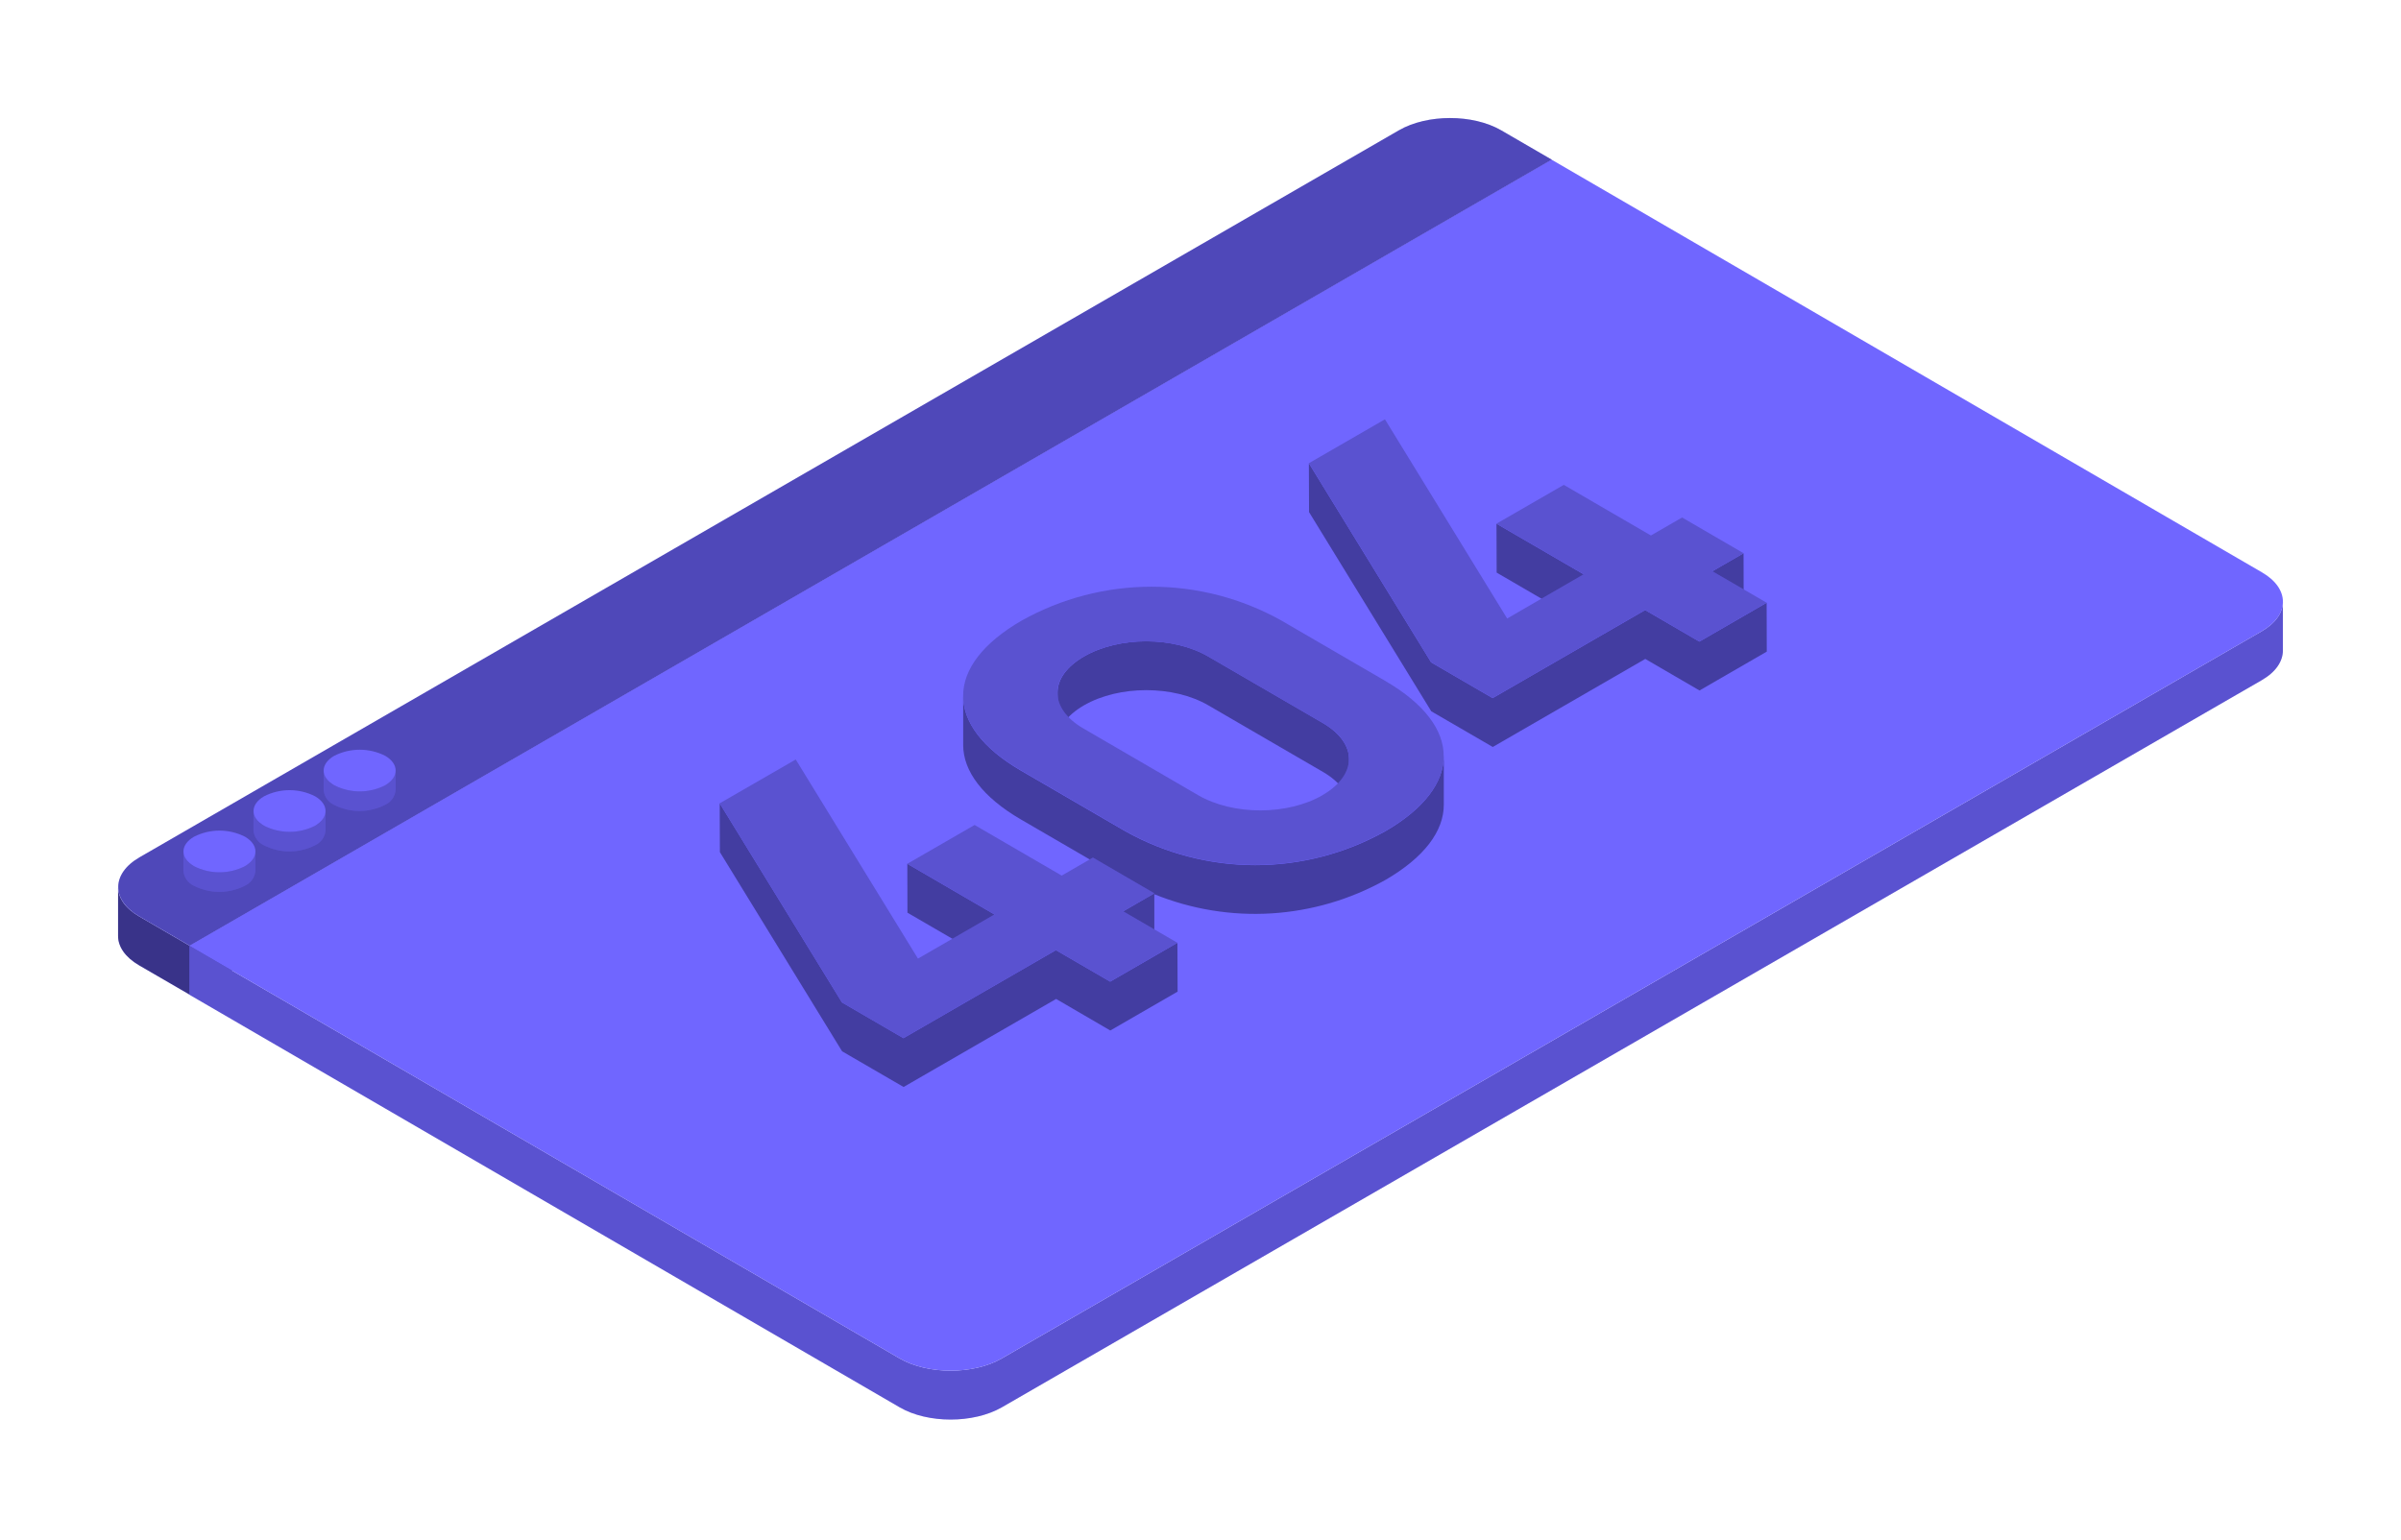
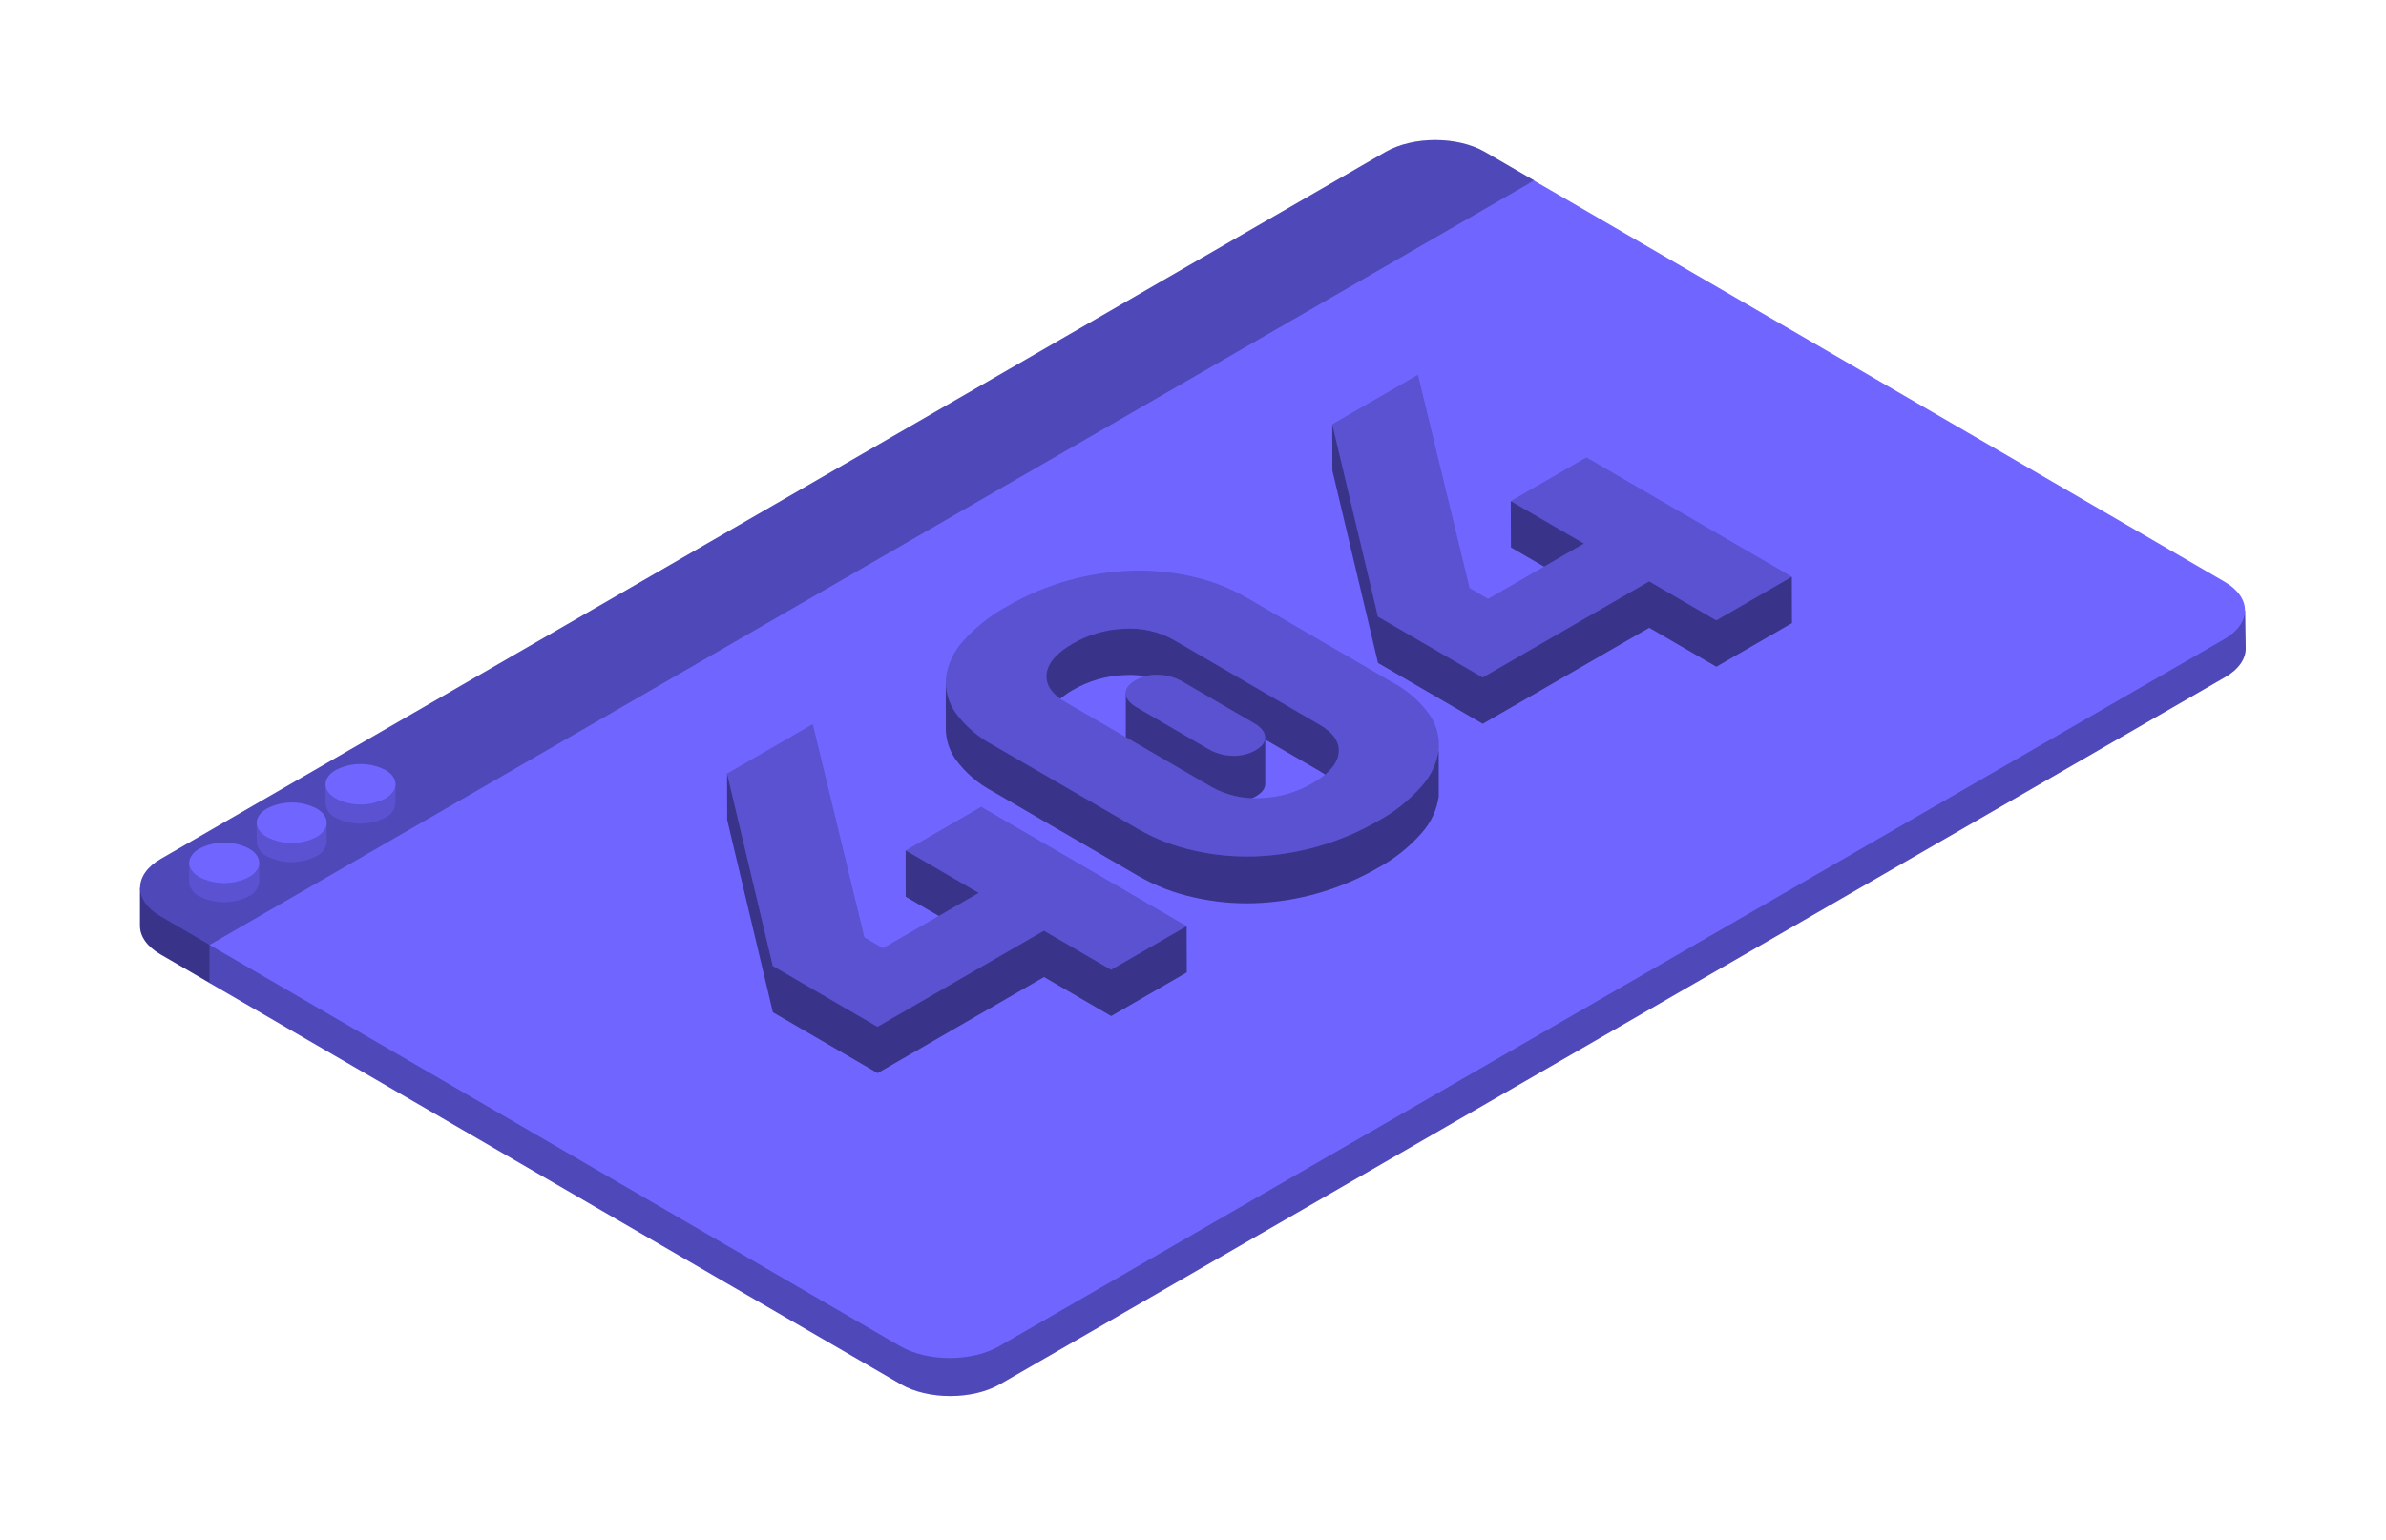
- <svg xmlns="http://www.w3.org/2000/svg" xmlns:xlink="http://www.w3.org/1999/xlink" width="488" height="313" fill="none">
-   <use xlink:href="#B" fill="#7066ff" />
-   <use xlink:href="#B" opacity=".5" fill="#010014" />
-   <use xlink:href="#C" fill="#7066ff" />
-   <use xlink:href="#C" opacity=".3" fill="#010014" />
-   <use xlink:href="#D" fill="#7066ff" />
-   <use xlink:href="#D" opacity=".2" fill="#010014" />
-   <g fill="#7066ff">
-     <path d="M315.364 32.466l144.39 83.907c5.695 3.317 5.658 8.682-.085 11.987L203.593 276.2c-5.743 3.304-15 3.304-20.73 0L38.486 192.293 315.364 32.466z" />
+ <svg xmlns="http://www.w3.org/2000/svg" xmlns:xlink="http://www.w3.org/1999/xlink" width="409" height="264" fill="none">
+   <style>.B{fill:#7066ff}.C{fill:#010014}.D{fill-rule:evenodd}</style>
+   <use xlink:href="#B" class="B" />
+   <use xlink:href="#B" opacity=".5" class="C" />
+   <use xlink:href="#C" class="B" />
+   <use xlink:href="#C" opacity=".3" class="C" />
+   <use xlink:href="#D" class="B" />
+   <use xlink:href="#D" opacity=".3" class="C" />
+   <g class="B">
+     <path d="M262.94 30.953l118.4 68.8c4.67 2.711 4.64 7.109-.05 9.829l-210 121.23c-4.7 2.72-12.3 2.72-17 0l-118.37-68.8L262.94 30.953z" />
+     <path d="M271.53 101.147l2.986-10.078-15.55-5.155L259 93.86l12.54 7.287z" />
    <use xlink:href="#E" />
    <use xlink:href="#F" />
    <use xlink:href="#G" />
+     <path d="M169.106 146.918l-13.868-1.11.012 7.945 12.54 7.287 1.317-14.123z" />
+     <use xlink:href="#H" />
  </g>
-   <g opacity=".2" fill="#010014">
+   <g opacity=".5" class="C">
+     <path d="M271.53 101.147l2.986-10.078-15.55-5.155L259 93.86l12.54 7.287z" />
    <use xlink:href="#E" />
    <use xlink:href="#F" />
    <use xlink:href="#G" />
+     <path d="M169.106 146.918l-13.868-1.11.012 7.945 12.54 7.287 1.317-14.123z" />
+     <use xlink:href="#H" />
  </g>
-   <g fill="#7066ff">
-     <path d="M78.288 153.662a11.491 11.491 0 0 0-5.176-1.234 11.478 11.478 0 0 0-5.176 1.234c-2.866 1.66-2.878 4.34 0 6a11.401 11.401 0 0 0 10.353 0c2.83-1.66 2.841-4.34 0-6zm-14.255 8.23c-1.603-.818-3.377-1.244-5.176-1.244a11.387 11.387 0 0 0-5.176 1.244c-2.853 1.646-2.878 4.34 0 6a11.49 11.49 0 0 0 5.176 1.233 11.477 11.477 0 0 0 5.176-1.233c2.841-1.66 2.853-4.342 0-6zm-19.419 6.98c1.8 0 3.573.425 5.176 1.24 2.841 1.658 2.841 4.34-.012 6-1.602.815-3.373 1.24-5.17 1.24a11.401 11.401 0 0 1-5.17-1.24c-2.866-1.658-2.866-4.34 0-6 1.604-.815 3.377-1.24 5.176-1.24z" />
-     <use xlink:href="#H" />
-     <path d="M321.9 126.713l-.024-9.95-17.718-10.292.036 9.95 17.706 10.3zm32.5-4.293l-.024-9.938-6.34 3.658.037 9.938 6.328-3.658z" />
+   <g class="B">
    <use xlink:href="#I" />
    <use xlink:href="#J" />
-     <path d="M202.118 185.915l-17.706-10.304.025 9.95 17.717 10.29-.036-9.938z" />
-     <use xlink:href="#K" />
+     <use xlink:href="#K" class="D" />
+     <use xlink:href="#L" />
  </g>
-   <g opacity=".4" fill="#010014">
-     <use xlink:href="#H" />
-     <path d="M321.9 126.713l-.024-9.95-17.718-10.292.036 9.95 17.706 10.3zm32.5-4.293l-.024-9.938-6.34 3.658.037 9.938 6.328-3.658z" />
+   <g opacity=".2" class="C">
    <use xlink:href="#I" />
    <use xlink:href="#J" />
-     <path d="M202.118 185.915l-17.706-10.304.025 9.95 17.717 10.29-.036-9.938z" />
-     <use xlink:href="#K" />
+     <use xlink:href="#K" class="D" />
+     <use xlink:href="#L" />
  </g>
-   <g fill="#7066ff">
-     <use xlink:href="#L" />
-     <use xlink:href="#M" fill-rule="evenodd" />
+   <use xlink:href="#M" class="B" />
+   <use xlink:href="#M" opacity=".2" class="C" />
+   <g class="B">
+     <path d="M42.69 145.493a9.337 9.337 0 0 0-4.245-1.021c-1.476 0-2.93.35-4.245 1.02-2.35 1.35-2.36 3.56 0 4.9a9.307 9.307 0 0 0 4.235 1.02c1.473 0 2.924-.35 4.235-1.02 2.34-1.36 2.35-3.56.02-4.9z" />
    <use xlink:href="#N" />
  </g>
-   <g opacity=".2" fill="#010014">
-     <use xlink:href="#L" />
-     <use xlink:href="#M" fill-rule="evenodd" />
-     <use xlink:href="#N" />
+   <use xlink:href="#N" opacity=".2" class="C" />
+   <g class="B">
+     <use xlink:href="#O" />
+     <use xlink:href="#P" />
  </g>
+   <use xlink:href="#P" opacity=".2" class="C" />
+   <use xlink:href="#O" x="11.8" y="-6.6" class="B" />
  <defs>
-     <path id="B" d="M315.364 32.466L38.56 192.293l-10.316-6C25.415 184.66 24 182.5 24 180.355v9.938c0 2.158 1.427 4.304 4.244 5.95l10.316 5.987L315.364 42.404v-9.938z" />
-     <path id="C" d="M284.354 26.478c5.744-3.304 15-3.304 20.73 0l10.316 5.987L38.596 192.293l-10.316-6c-5.695-3.304-5.658-8.67.073-11.986L284.354 26.478z" />
-     <path id="D" d="M463.997 122.323c0 2.183-1.44 4.378-4.33 6.036L203.593 276.2c-5.743 3.304-15 3.304-20.73 0L38.486 192.293v9.938l144.39 83.907c5.694 3.304 14.95 3.304 20.73 0L459.68 138.3c2.9-1.67 4.33-3.866 4.317-6.097v-9.9z" />
-     <path id="E" d="M80.409 156.638a3.662 3.662 0 0 1-.667 1.806c-.38.532-.895.952-1.492 1.218a11.387 11.387 0 0 1-5.176 1.244c-1.8 0-3.574-.426-5.176-1.244a3.665 3.665 0 0 1-1.459-1.204 3.657 3.657 0 0 1-.663-1.772v3.976a3.657 3.657 0 0 0 2.122 2.975c1.603.818 3.377 1.244 5.176 1.244a11.387 11.387 0 0 0 5.176-1.244c.597-.265 1.112-.686 1.492-1.218a3.658 3.658 0 0 0 .667-1.806v-3.975z" />
-     <path id="F" d="M64.008 167.893a11.478 11.478 0 0 1-5.176 1.234c-1.798 0-3.571-.423-5.176-1.234-.587-.266-1.094-.682-1.469-1.207a3.659 3.659 0 0 1-.665-1.781v3.975c.061.642.29 1.257.665 1.78s.881.94 1.469 1.207c1.605.81 3.378 1.234 5.176 1.234a11.478 11.478 0 0 0 5.176-1.234A3.663 3.663 0 0 0 65.5 170.65a3.657 3.657 0 0 0 .667-1.806v-3.975c-.057.65-.287 1.274-.667 1.806a3.663 3.663 0 0 1-1.492 1.218z" />
-     <path id="G" d="M44.583 177.35a11.401 11.401 0 0 0 5.17-1.24c.595-.264 1.109-.683 1.489-1.212s.611-1.15.67-1.8v3.975a3.654 3.654 0 0 1-.67 1.799c-.38.53-.893.948-1.489 1.213a11.4 11.4 0 0 1-5.17 1.239c-1.797 0-3.569-.424-5.17-1.24a3.658 3.658 0 0 1-2.134-2.988v-3.975a3.658 3.658 0 0 0 .665 1.781c.375.524.881.94 1.469 1.206 1.602.815 3.373 1.24 5.17 1.24z" />
-     <path id="H" d="M345.398 130.445l13.67-7.902.025 9.938-13.67 7.902-11.023-6.414-30.997 17.9-12.5-7.256-24.84-40.496-.037-9.938 24.85 40.484 12.5 7.268 30.997-17.9 11.024 6.414z" />
-     <path id="I" d="M220.31 143.407c7.134-4.122 18.206-4.122 25.29 0l23.315 13.548c3.524 2.048 5.28 4.658 5.292 7.316v-9.938c0-2.6-1.768-5.22-5.28-7.317l-23.327-13.547c-7.085-4.122-18.145-4.122-25.278 0-3.585 2.073-5.378 4.72-5.366 7.316v9.834c.024-2.564 1.816-5.167 5.353-7.212z" />
-     <path id="J" d="M255.138 175.898a54.092 54.092 0 0 0 26.363-6.859c7.975-4.597 11.95-9.987 11.95-15.4v9.95c.012 5.378-3.963 10.755-11.938 15.352-7.105 3.955-15.007 6.266-23.123 6.762s-16.24-.836-23.775-3.896v9.755l-6.33 3.658v-9.938l6.097-3.536a46.847 46.847 0 0 1-5.597-2.768l-21.254-12.353c-7.828-4.548-11.767-9.852-11.767-15.17v-9.938c.012 5.304 3.926 10.62 11.755 15.17l21.254 12.353a54.093 54.093 0 0 0 26.364 6.859z" />
-     <path id="K" d="M214.617 193.17l11.023 6.402 13.67-7.9.037 9.938-13.682 7.902-11.01-6.414-31 17.9-12.5-7.256-24.84-40.496-.036-9.938 24.85 40.484 12.5 7.268 30.997-17.9z" />
-     <path id="L" d="M348.044 116.14l6.34-3.658-12.5-7.268-6.34 3.658-17.706-10.291-13.68 7.889 17.718 10.292-15.548 8.987-24.84-40.496-15.462 8.926 24.85 40.484 12.5 7.268 30.997-17.9 11.024 6.414 13.67-7.902-11.023-6.402z" />
-     <path id="M" d="M281.672 138.505l-21.254-12.353c-8.057-4.503-17.134-6.868-26.364-6.868s-18.306 2.365-26.363 6.868c-15.853 9.146-15.914 21.39-.17 30.485L228.774 169c8.06 4.498 17.135 6.86 26.364 6.86a54.092 54.092 0 0 0 26.363-6.859c15.852-9.097 15.913-21.29.17-30.485zm-12.877 23.17c-7.12 4.12-18.18 4.12-25.266 0l-23.315-13.56c-7.085-4.1-7.06-10.51.073-14.633s18.194-4.122 25.278 0l23.327 13.548c7.085 4.11 7.036 10.51-.097 14.632v.013z" />
-     <path id="N" d="M222.13 174.355l12.498 7.268-6.34 3.658 11.023 6.402-13.67 7.9-11.023-6.402-30.997 17.9-12.5-7.268-24.85-40.484 15.462-8.914 24.84 40.484 15.547-8.975-17.706-10.304 13.67-7.89 17.706 10.292 6.34-3.66z" />
+     <path id="B" d="M262.94 30.953L189 66 24 152.223v6.52c0 1.77 1.17 3.53 3.5 4.88l8.46 4.92 227-131.07-.01-6.52z" />
+     <path id="C" d="M237.52 26.032c4.7-2.7 12.3-2.7 17 0l8.45 4.9L35.97 162.013l-8.45-4.92c-4.68-2.72-4.66-7.12.05-9.83L237.52 26.032z" />
+     <path id="D" d="M384.84 104.693C384.84 106.483 238 119 238 119L35.93 162.023v6.52l118.48 68.8c4.67 2.7 12.26 2.7 17 0l210-121.23c2.37-1.37 3.55-3.16 3.54-4.95l-.1-6.48z" />
+     <path id="E" d="M307.15 98.893l-12.942 2.534-9.943-4.874-29.247 14.623-10.967-9.75-15.684-28.685.025 7.945 7.823 32.988 17.95 10.43 28.54-16.464 11.503 6.678 12.966-7.482-.024-7.945z" />
+     <path id="F" d="M183.887 118.317c2.72-1.58 5.79-2.463 8.933-2.57 2.925-.175 5.84.493 8.396 1.925l14.806 8.13c-1.364 4.776-13.858-3.613-15.842-4.875-2.7-1.576-7.216-2.042-7.202-2.108v7.945c-.006.037-.006.074 0 .1 0 .865.73 1.67 2.047 2.437l12.028 6.995c1.277.762 2.73 1.182 4.216 1.218 1.388.063 2.764-.266 3.973-.95 1.097-.634 1.645-1.365 1.645-2.18v-7.58l9.347 5.423c2.193 1.28 3.302 2.742 3.302 4.4 1.76-3.396 8.338-14.385 2.937-17.536-12.072-6.5-24.575-16.096-38.995-15.232-14.988.516-19.423 7.16-14.026 20.034-1.11-1.996 3.258-4.902 4.435-5.582z" />
+     <path id="G" d="M246.62 128.615c-.322 2.334-5.253.923-6.836 2.668-7.145 8.14-19.718 12.186-30.465 9.75-6.445-1.414-47.123-19.333-47.197-23.97v7.945c.03 1.86.616 3.668 1.682 5.192 1.676 2.283 3.846 4.158 6.35 5.483l24.993 14.526a33.357 33.357 0 0 0 9.493 3.656 40.871 40.871 0 0 0 10.517.999c7.424-.276 14.666-2.368 21.094-6.093 2.813-1.528 5.334-3.54 7.445-5.947a11.777 11.777 0 0 0 2.925-6.263v-8.847a7.54 7.54 0 0 1 0 .902z" />
+     <path id="H" d="M189.213 158.787l-10.968-5.57-24.372 14.306-17.06-8.737-12.186-26.15.024 7.945 7.836 32.988 17.95 10.43 28.527-16.476 11.504 6.69 12.966-7.483-.025-7.945h-14.196z" />
+     <path id="I" d="M271.932 78.433l-12.966 7.482 12.54 7.287-16.426 9.481-3.17-1.853-8.847-36.57-14.696 8.481L236.2 105.73l17.95 10.43 28.54-16.475 11.504 6.69 12.965-7.482-35.217-20.46z" />
+     <path id="J" d="M202.788 116.916l12.016 6.983c1.328.72 1.998 1.584 2.06 2.45s-.5 1.633-1.646 2.29a7.373 7.373 0 0 1-3.972.95c-1.487-.036-2.94-.456-4.217-1.218l-12.027-6.995c-1.316-.755-2-1.572-2.048-2.437s.488-1.62 1.646-2.29c1.206-.688 2.584-1.018 3.972-.95 1.486.04 2.938.46 4.216 1.22z" />
+     <path id="K" d="M238.713 117.013l-24.994-14.525a32.968 32.968 0 0 0-9.456-3.656c-3.428-.775-6.943-1.102-10.455-.975a45.584 45.584 0 0 0-10.798 1.694c-3.605 1.021-7.07 2.49-10.31 4.375-2.846 1.54-5.41 3.557-7.58 5.96-1.592 1.734-2.624 3.91-2.962 6.24-.193 2.162.4 4.322 1.646 6.093a18.783 18.783 0 0 0 6.348 5.484l24.994 14.477a33.792 33.792 0 0 0 9.505 3.655c3.444.78 6.975 1.117 10.505 1a45.439 45.439 0 0 0 21.094-6.093c2.812-1.528 5.333-3.54 7.445-5.947 1.583-1.746 2.603-3.93 2.925-6.264.2-2.16-.393-4.32-1.646-6.093a18.1 18.1 0 0 0-6.263-5.423zm-9.25 12.1c-.207 1.84-1.694 3.57-4.46 5.167-2.72 1.582-5.787 2.465-8.93 2.57-2.926.174-5.84-.494-8.397-1.925l-24.98-14.514c-2.437-1.413-3.498-3.034-3.29-4.874s1.694-3.57 4.46-5.167a19.086 19.086 0 0 1 8.932-2.571c2.925-.175 5.84.493 8.396 1.925l24.994 14.526c2.396 1.39 3.49 3 3.278 4.862z" />
+     <path id="L" d="M155.24 145.81l12.527 7.287-16.414 9.48-3.18-1.852-8.847-36.57-14.696 8.482 7.836 32.987 17.95 10.432 28.528-16.476 11.516 6.7 12.953-7.482-35.217-20.46-12.954 7.482z" />
+     <path id="M" d="M39 147.5s-6.457 1.614-6.57.462v3.26c.051.524.238 1.025.543 1.453s.718.77 1.196.987a9.316 9.316 0 0 0 4.24 1.021c1.474 0 2.927-.35 4.24-1.02a2.999 2.999 0 0 0 1.215-.996 3.001 3.001 0 0 0 .545-1.474v-3.26C44.327 148.864 39 147.5 39 147.5z" />
+     <path id="N" d="M50.57 140.628s-6.457 1.614-6.57.462v3.26c.051.524.238 1.025.543 1.453s.718.77 1.196.987c1.313.67 2.766 1.02 4.24 1.02s2.927-.35 4.24-1.02a2.998 2.998 0 0 0 1.215-.996 3 3 0 0 0 .545-1.474v-3.26c-.083.932-5.41-.432-5.41-.432z" />
+     <path id="O" d="M54.26 138.62c-1.315-.67-2.769-1.02-4.245-1.02s-2.93.35-4.245 1.02c-2.35 1.35-2.36 3.56 0 4.9a9.295 9.295 0 0 0 8.47 0c2.34-1.36 2.35-3.56.02-4.9z" />
+     <path id="P" d="M62.37 134.028s-6.457 1.614-6.57.462v3.26c.051.524.238 1.025.543 1.453s.718.77 1.196.987c1.313.67 2.766 1.02 4.24 1.02s2.927-.35 4.24-1.02a2.998 2.998 0 0 0 1.76-2.47v-3.26c-.083.932-5.41-.432-5.41-.432z" />
  </defs>
</svg>
